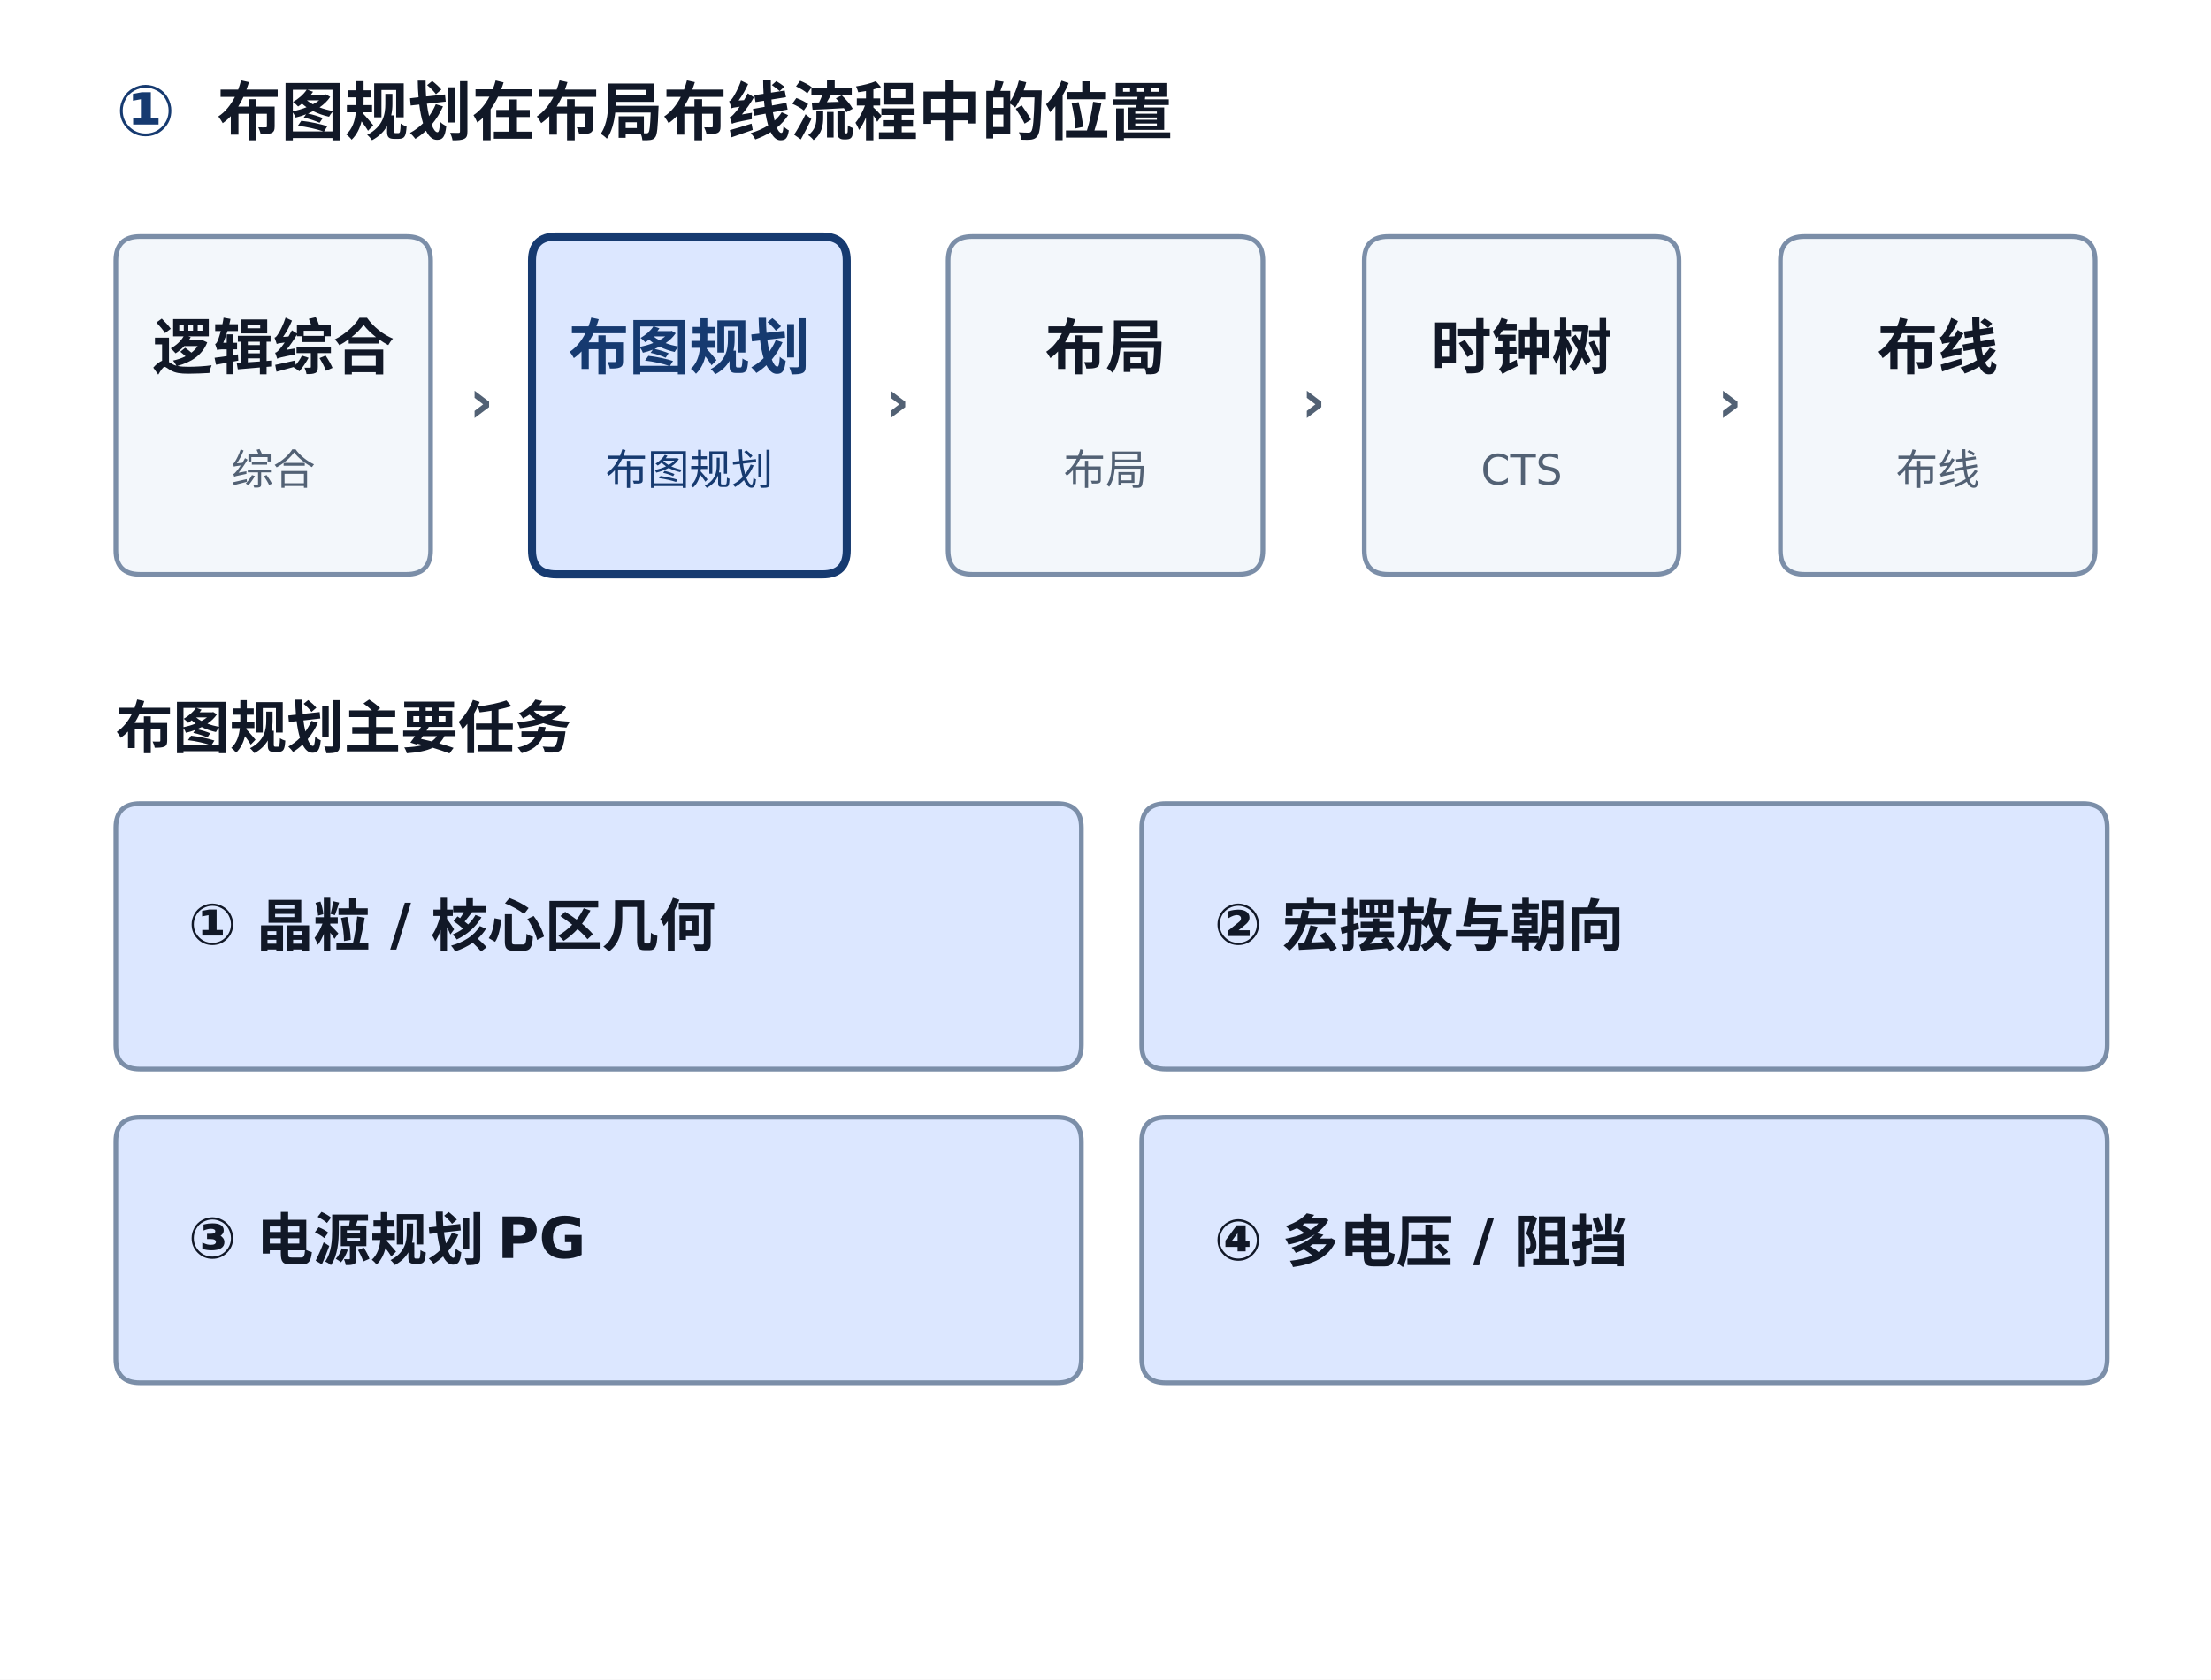
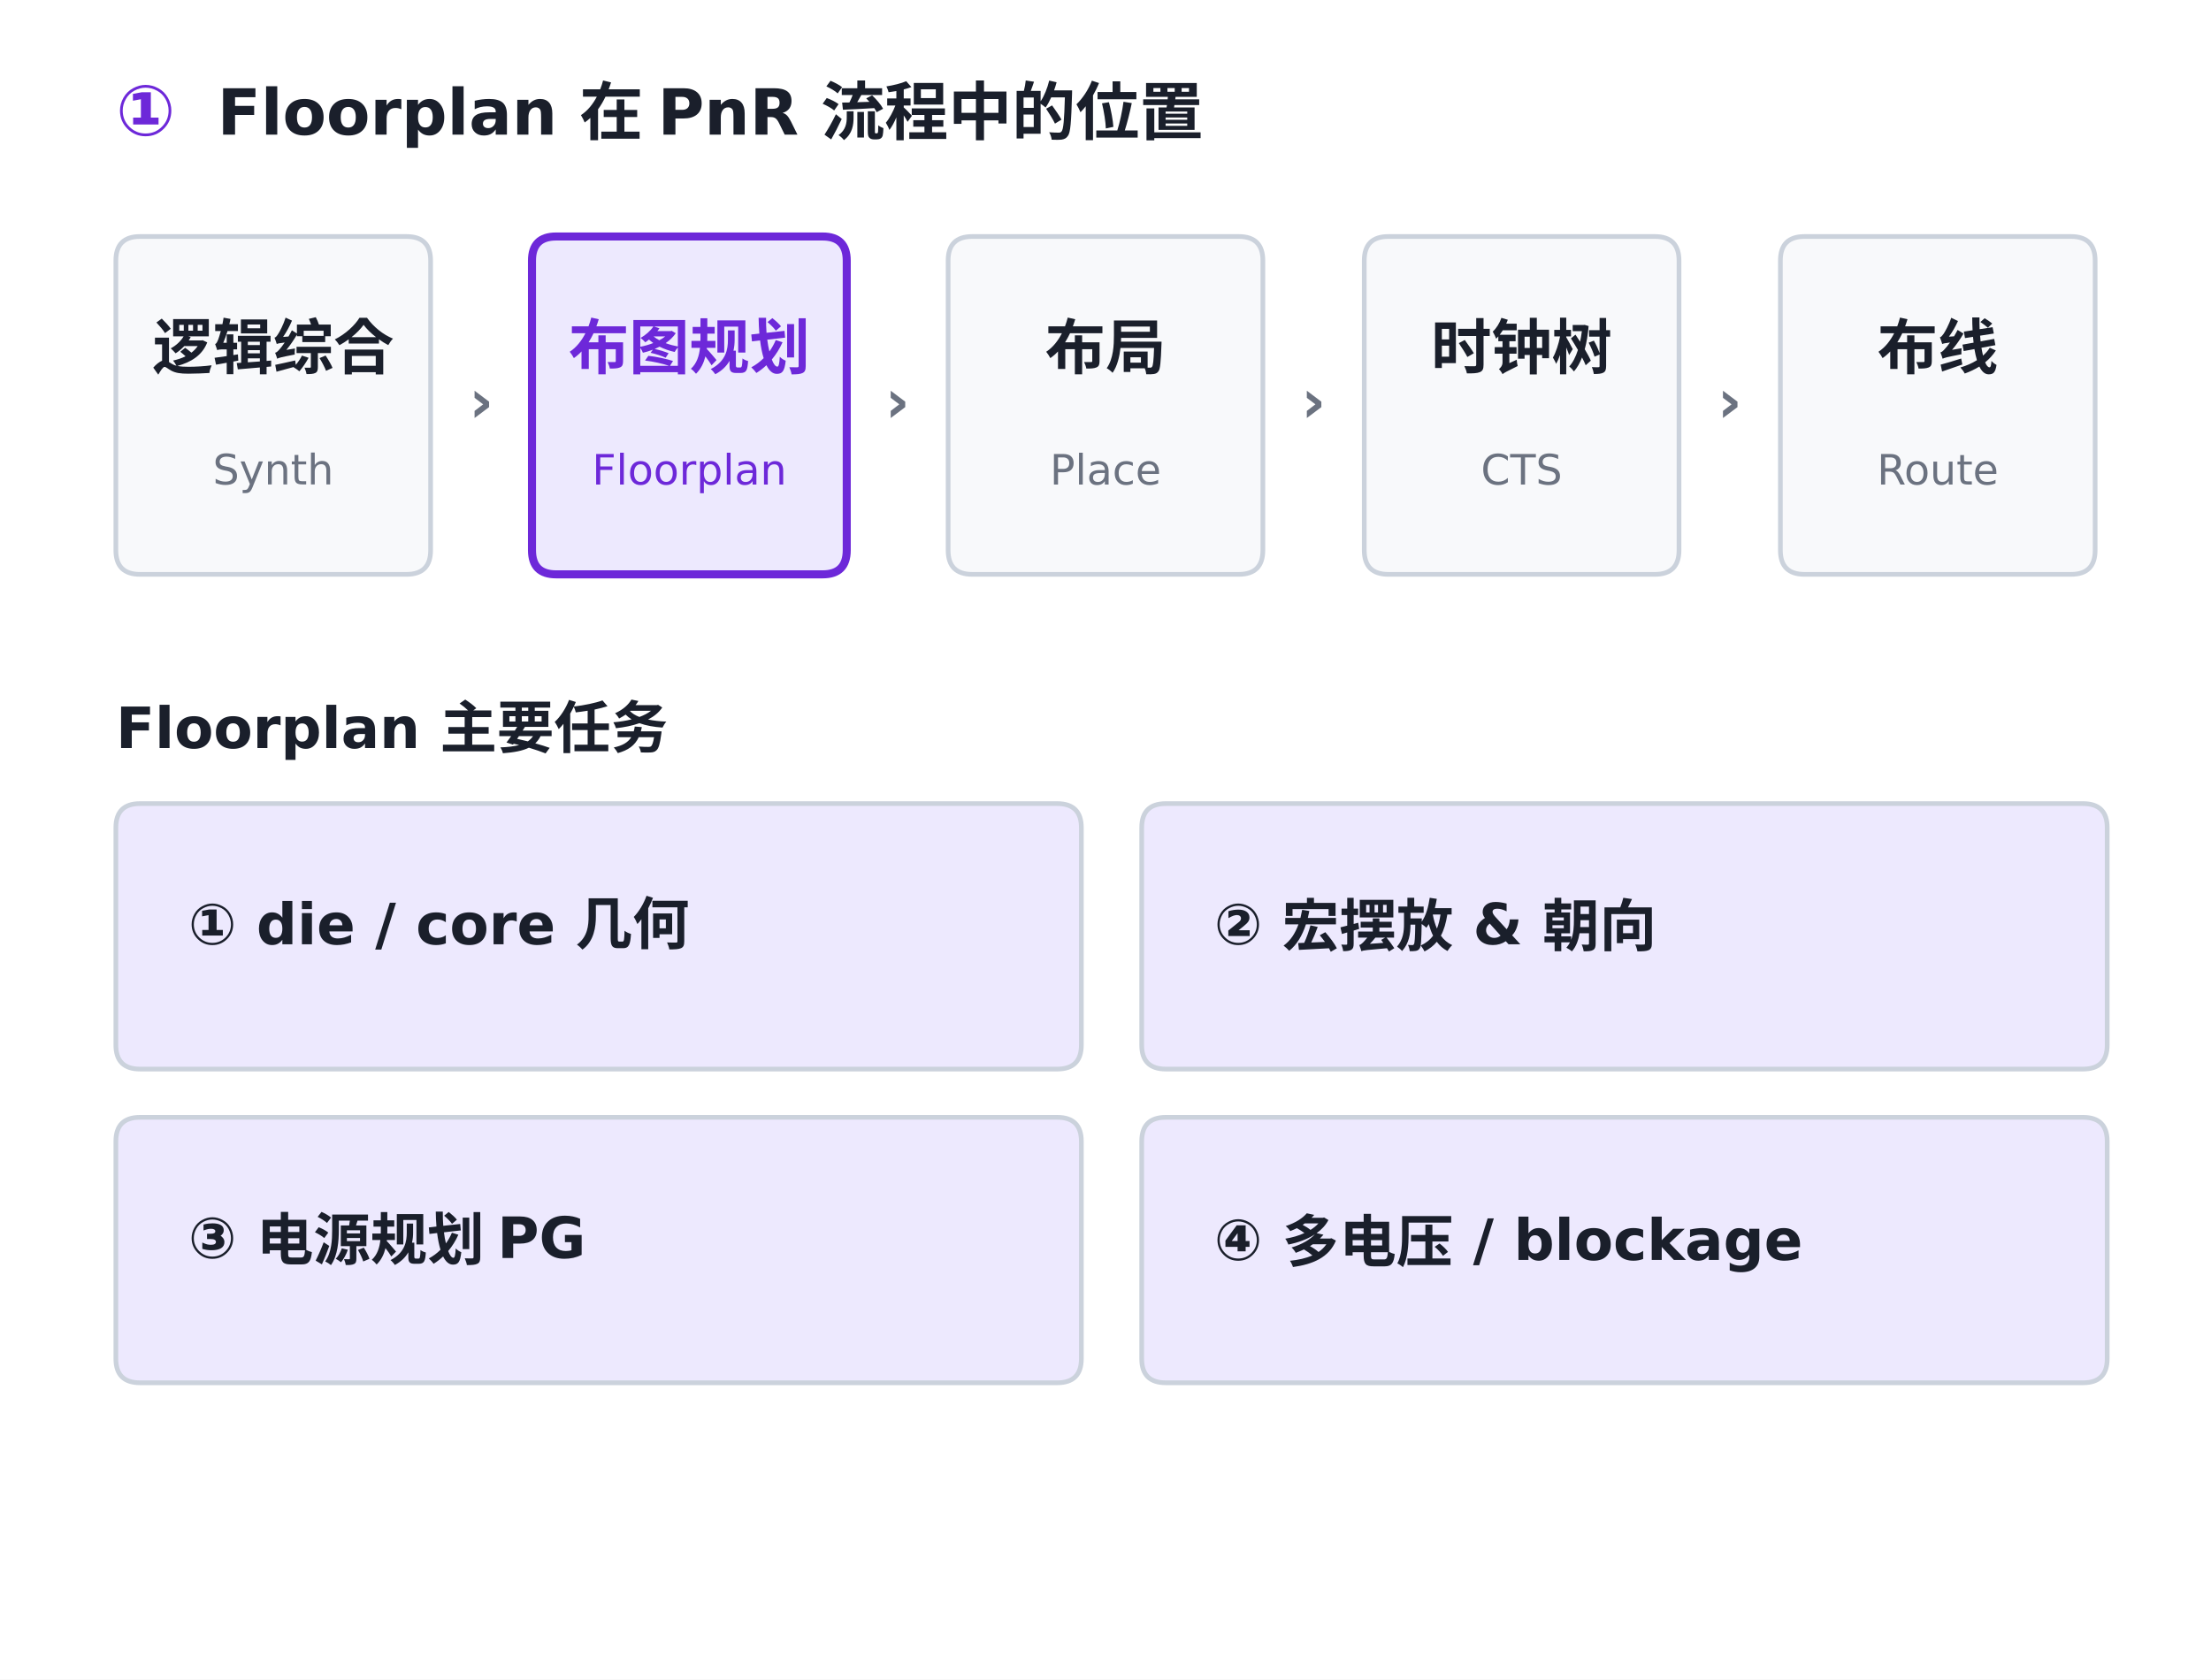
<svg xmlns="http://www.w3.org/2000/svg" width="659.52pt" height="501.12pt" viewBox="0 0 659.52 501.12" version="1.1">
  <defs>
    <style type="text/css">*{stroke-linejoin: round; stroke-linecap: butt}</style>
  </defs>
  <g id="figure_1">
    <g id="patch_1">
      <path d="M 0 501.12  L 659.52 501.12  L 659.52 0  L 0 0  z " style="fill: #ffffff" />
    </g>
    <g id="axes_1">
      <g id="patch_2">
-         <path d="M 5.76 495.36  L 653.76 495.36  L 653.76 5.76  L 5.76 5.76  z " clip-path="url(#p849e6fc4e3)" style="fill: #ffffff" />
+         <path d="M 5.76 495.36  L 653.76 495.36  L 653.76 5.76  L 5.76 5.76  z " clip-path="url(#pef9bace52d)" style="fill: #ffffff" />
      </g>
      <g id="patch_3">
-         <path d="M 41.76 171.36  L 121.248 171.36  Q 128.448 171.36 128.448 164.16  L 128.448 77.76  Q 128.448 70.56 121.248 70.56  L 41.76 70.56  Q 34.56 70.56 34.56 77.76  L 34.56 164.16  Q 34.56 171.36 41.76 171.36  z " clip-path="url(#p849e6fc4e3)" style="fill: #F3F7FB; stroke: #7B8EA8; stroke-width: 1.4; stroke-linejoin: miter" />
+         <path d="M 41.76 171.36  L 121.248 171.36  Q 128.448 171.36 128.448 164.16  L 128.448 77.76  Q 128.448 70.56 121.248 70.56  L 41.76 70.56  Q 34.56 70.56 34.56 77.76  L 34.56 164.16  Q 34.56 171.36 41.76 171.36  z " clip-path="url(#pef9bace52d)" style="fill: #f8f9fb; stroke: #cbd2dc; stroke-width: 1.4; stroke-linejoin: miter" />
      </g>
      <g id="patch_4">
-         <path d="M 165.888 171.36  L 245.376 171.36  Q 252.576 171.36 252.576 164.16  L 252.576 77.76  Q 252.576 70.56 245.376 70.56  L 165.888 70.56  Q 158.688 70.56 158.688 77.76  L 158.688 164.16  Q 158.688 171.36 165.888 171.36  z " clip-path="url(#p849e6fc4e3)" style="fill: #DCE7FF; stroke: #163A70; stroke-width: 2.4; stroke-linejoin: miter" />
+         <path d="M 165.888 171.36  L 245.376 171.36  Q 252.576 171.36 252.576 164.16  L 252.576 77.76  Q 252.576 70.56 245.376 70.56  L 165.888 70.56  Q 158.688 70.56 158.688 77.76  L 158.688 164.16  Q 158.688 171.36 165.888 171.36  z " clip-path="url(#pef9bace52d)" style="fill: #ede9fe; stroke: #6d28d9; stroke-width: 2.4; stroke-linejoin: miter" />
      </g>
      <g id="patch_5">
-         <path d="M 290.016 171.36  L 369.504 171.36  Q 376.704 171.36 376.704 164.16  L 376.704 77.76  Q 376.704 70.56 369.504 70.56  L 290.016 70.56  Q 282.816 70.56 282.816 77.76  L 282.816 164.16  Q 282.816 171.36 290.016 171.36  z " clip-path="url(#p849e6fc4e3)" style="fill: #F3F7FB; stroke: #7B8EA8; stroke-width: 1.4; stroke-linejoin: miter" />
+         <path d="M 290.016 171.36  L 369.504 171.36  Q 376.704 171.36 376.704 164.16  L 376.704 77.76  Q 376.704 70.56 369.504 70.56  L 290.016 70.56  Q 282.816 70.56 282.816 77.76  L 282.816 164.16  Q 282.816 171.36 290.016 171.36  z " clip-path="url(#pef9bace52d)" style="fill: #f8f9fb; stroke: #cbd2dc; stroke-width: 1.4; stroke-linejoin: miter" />
      </g>
      <g id="patch_6">
-         <path d="M 414.144 171.36  L 493.632 171.36  Q 500.832 171.36 500.832 164.16  L 500.832 77.76  Q 500.832 70.56 493.632 70.56  L 414.144 70.56  Q 406.944 70.56 406.944 77.76  L 406.944 164.16  Q 406.944 171.36 414.144 171.36  z " clip-path="url(#p849e6fc4e3)" style="fill: #F3F7FB; stroke: #7B8EA8; stroke-width: 1.4; stroke-linejoin: miter" />
+         <path d="M 414.144 171.36  L 493.632 171.36  Q 500.832 171.36 500.832 164.16  L 500.832 77.76  Q 500.832 70.56 493.632 70.56  L 414.144 70.56  Q 406.944 70.56 406.944 77.76  L 406.944 164.16  Q 406.944 171.36 414.144 171.36  z " clip-path="url(#pef9bace52d)" style="fill: #f8f9fb; stroke: #cbd2dc; stroke-width: 1.4; stroke-linejoin: miter" />
      </g>
      <g id="patch_7">
-         <path d="M 538.272 171.36  L 617.76 171.36  Q 624.96 171.36 624.96 164.16  L 624.96 77.76  Q 624.96 70.56 617.76 70.56  L 538.272 70.56  Q 531.072 70.56 531.072 77.76  L 531.072 164.16  Q 531.072 171.36 538.272 171.36  z " clip-path="url(#p849e6fc4e3)" style="fill: #F3F7FB; stroke: #7B8EA8; stroke-width: 1.4; stroke-linejoin: miter" />
+         <path d="M 538.272 171.36  L 617.76 171.36  Q 624.96 171.36 624.96 164.16  L 624.96 77.76  Q 624.96 70.56 617.76 70.56  L 538.272 70.56  Q 531.072 70.56 531.072 77.76  L 531.072 164.16  Q 531.072 171.36 538.272 171.36  z " clip-path="url(#pef9bace52d)" style="fill: #f8f9fb; stroke: #cbd2dc; stroke-width: 1.4; stroke-linejoin: miter" />
      </g>
      <g id="patch_8">
-         <path d="M 41.76 318.96  L 315.36 318.96  Q 322.56 318.96 322.56 311.76  L 322.56 246.96  Q 322.56 239.76 315.36 239.76  L 41.76 239.76  Q 34.56 239.76 34.56 246.96  L 34.56 311.76  Q 34.56 318.96 41.76 318.96  z " clip-path="url(#p849e6fc4e3)" style="fill: #DCE7FF; stroke: #7B8EA8; stroke-width: 1.4; stroke-linejoin: miter" />
+         <path d="M 41.76 318.96  L 315.36 318.96  Q 322.56 318.96 322.56 311.76  L 322.56 246.96  Q 322.56 239.76 315.36 239.76  L 41.76 239.76  Q 34.56 239.76 34.56 246.96  L 34.56 311.76  Q 34.56 318.96 41.76 318.96  z " clip-path="url(#pef9bace52d)" style="fill: #ede9fe; stroke: #cbd2dc; stroke-width: 1.4; stroke-linejoin: miter" />
      </g>
      <g id="patch_9">
-         <path d="M 347.76 318.96  L 621.36 318.96  Q 628.56 318.96 628.56 311.76  L 628.56 246.96  Q 628.56 239.76 621.36 239.76  L 347.76 239.76  Q 340.56 239.76 340.56 246.96  L 340.56 311.76  Q 340.56 318.96 347.76 318.96  z " clip-path="url(#p849e6fc4e3)" style="fill: #DCE7FF; stroke: #7B8EA8; stroke-width: 1.4; stroke-linejoin: miter" />
+         <path d="M 347.76 318.96  L 621.36 318.96  Q 628.56 318.96 628.56 311.76  L 628.56 246.96  Q 628.56 239.76 621.36 239.76  L 347.76 239.76  Q 340.56 239.76 340.56 246.96  L 340.56 311.76  Q 340.56 318.96 347.76 318.96  z " clip-path="url(#pef9bace52d)" style="fill: #ede9fe; stroke: #cbd2dc; stroke-width: 1.4; stroke-linejoin: miter" />
      </g>
      <g id="patch_10">
-         <path d="M 41.76 412.56  L 315.36 412.56  Q 322.56 412.56 322.56 405.36  L 322.56 340.56  Q 322.56 333.36 315.36 333.36  L 41.76 333.36  Q 34.56 333.36 34.56 340.56  L 34.56 405.36  Q 34.56 412.56 41.76 412.56  z " clip-path="url(#p849e6fc4e3)" style="fill: #DCE7FF; stroke: #7B8EA8; stroke-width: 1.4; stroke-linejoin: miter" />
+         <path d="M 41.76 412.56  L 315.36 412.56  Q 322.56 412.56 322.56 405.36  L 322.56 340.56  Q 322.56 333.36 315.36 333.36  L 41.76 333.36  Q 34.56 333.36 34.56 340.56  L 34.56 405.36  Q 34.56 412.56 41.76 412.56  z " clip-path="url(#pef9bace52d)" style="fill: #ede9fe; stroke: #cbd2dc; stroke-width: 1.4; stroke-linejoin: miter" />
      </g>
      <g id="patch_11">
-         <path d="M 347.76 412.56  L 621.36 412.56  Q 628.56 412.56 628.56 405.36  L 628.56 340.56  Q 628.56 333.36 621.36 333.36  L 347.76 333.36  Q 340.56 333.36 340.56 340.56  L 340.56 405.36  Q 340.56 412.56 347.76 412.56  z " clip-path="url(#p849e6fc4e3)" style="fill: #DCE7FF; stroke: #7B8EA8; stroke-width: 1.4; stroke-linejoin: miter" />
+         <path d="M 347.76 412.56  L 621.36 412.56  Q 628.56 412.56 628.56 405.36  L 628.56 340.56  Q 628.56 333.36 621.36 333.36  L 347.76 333.36  Q 340.56 333.36 340.56 340.56  L 340.56 405.36  Q 340.56 412.56 347.76 412.56  z " clip-path="url(#pef9bace52d)" style="fill: #ede9fe; stroke: #cbd2dc; stroke-width: 1.4; stroke-linejoin: miter" />
      </g>
      <g id="text_1">
-         <text style="font-weight: 700; font-size: 18px; font-family: 'Microsoft YaHei', 'Microsoft YaHei UI', 'SimHei', 'Segoe UI', 'DejaVu Sans', sans-serif; text-anchor: middle; fill: #111827" x="81.504" y="110.077" transform="rotate(-0 81.504 110.077)">逻辑综合</text>
+         <text style="font-weight: 700; font-size: 18px; font-family: 'Microsoft YaHei', 'Microsoft YaHei UI', 'SimHei', 'Segoe UI', 'DejaVu Sans', sans-serif; text-anchor: middle; fill: #1a1f2b" x="81.504" y="110.077" transform="rotate(-0 81.504 110.077)">逻辑综合</text>
      </g>
      <g id="text_2">
-         <text style="font-size: 12.5px; font-family: 'Microsoft YaHei', 'Microsoft YaHei UI', 'SimHei', 'Segoe UI', 'DejaVu Sans', sans-serif; text-anchor: middle; fill: #526174" x="81.504" y="144.526" transform="rotate(-0 81.504 144.5263)">综合</text>
+         <text style="font-size: 12.5px; font-family: 'Microsoft YaHei', 'Microsoft YaHei UI', 'SimHei', 'Segoe UI', 'DejaVu Sans', sans-serif; text-anchor: middle; fill: #6b7280" x="81.504" y="144.526" transform="rotate(-0 81.504 144.5263)">Synth</text>
      </g>
      <g id="text_3">
-         <text style="font-weight: 700; font-size: 18px; font-family: 'Microsoft YaHei', 'Microsoft YaHei UI', 'SimHei', 'Segoe UI', 'DejaVu Sans', sans-serif; text-anchor: middle; fill: #163A70" x="205.632" y="110.077" transform="rotate(-0 205.632 110.077)">布图规划</text>
+         <text style="font-weight: 700; font-size: 18px; font-family: 'Microsoft YaHei', 'Microsoft YaHei UI', 'SimHei', 'Segoe UI', 'DejaVu Sans', sans-serif; text-anchor: middle; fill: #6d28d9" x="205.632" y="110.077" transform="rotate(-0 205.632 110.077)">布图规划</text>
      </g>
      <g id="text_4">
-         <text style="font-size: 12.5px; font-family: 'Microsoft YaHei', 'Microsoft YaHei UI', 'SimHei', 'Segoe UI', 'DejaVu Sans', sans-serif; text-anchor: middle; fill: #163A70" x="205.632" y="144.562" transform="rotate(-0 205.632 144.5624)">布图规划</text>
+         <text style="font-size: 12.5px; font-family: 'Microsoft YaHei', 'Microsoft YaHei UI', 'SimHei', 'Segoe UI', 'DejaVu Sans', sans-serif; text-anchor: middle; fill: #6d28d9" x="205.632" y="144.562" transform="rotate(-0 205.632 144.5624)">Floorplan</text>
      </g>
      <g id="text_5">
-         <text style="font-weight: 700; font-size: 18px; font-family: 'Microsoft YaHei', 'Microsoft YaHei UI', 'SimHei', 'Segoe UI', 'DejaVu Sans', sans-serif; text-anchor: middle; fill: #111827" x="329.76" y="110.077" transform="rotate(-0 329.76 110.077)">布局</text>
+         <text style="font-weight: 700; font-size: 18px; font-family: 'Microsoft YaHei', 'Microsoft YaHei UI', 'SimHei', 'Segoe UI', 'DejaVu Sans', sans-serif; text-anchor: middle; fill: #1a1f2b" x="329.76" y="110.077" transform="rotate(-0 329.76 110.077)">布局</text>
      </g>
      <g id="text_6">
-         <text style="font-size: 12.5px; font-family: 'Microsoft YaHei', 'Microsoft YaHei UI', 'SimHei', 'Segoe UI', 'DejaVu Sans', sans-serif; text-anchor: middle; fill: #526174" x="329.76" y="144.562" transform="rotate(-0 329.76 144.5624)">布局</text>
+         <text style="font-size: 12.5px; font-family: 'Microsoft YaHei', 'Microsoft YaHei UI', 'SimHei', 'Segoe UI', 'DejaVu Sans', sans-serif; text-anchor: middle; fill: #6b7280" x="329.76" y="144.562" transform="rotate(-0 329.76 144.5624)">Place</text>
      </g>
      <g id="text_7">
-         <text style="font-weight: 700; font-size: 18px; font-family: 'Microsoft YaHei', 'Microsoft YaHei UI', 'SimHei', 'Segoe UI', 'DejaVu Sans', sans-serif; text-anchor: middle; fill: #111827" x="453.888" y="110.077" transform="rotate(-0 453.888 110.077)">时钟树</text>
+         <text style="font-weight: 700; font-size: 18px; font-family: 'Microsoft YaHei', 'Microsoft YaHei UI', 'SimHei', 'Segoe UI', 'DejaVu Sans', sans-serif; text-anchor: middle; fill: #1a1f2b" x="453.888" y="110.077" transform="rotate(-0 453.888 110.077)">时钟树</text>
      </g>
      <g id="text_8">
-         <text style="font-size: 12.5px; font-family: 'Microsoft YaHei', 'Microsoft YaHei UI', 'SimHei', 'Segoe UI', 'DejaVu Sans', sans-serif; text-anchor: middle; fill: #526174" x="453.888" y="144.562" transform="rotate(-0 453.888 144.5624)">CTS</text>
+         <text style="font-size: 12.5px; font-family: 'Microsoft YaHei', 'Microsoft YaHei UI', 'SimHei', 'Segoe UI', 'DejaVu Sans', sans-serif; text-anchor: middle; fill: #6b7280" x="453.888" y="144.562" transform="rotate(-0 453.888 144.5624)">CTS</text>
      </g>
      <g id="text_9">
-         <text style="font-weight: 700; font-size: 18px; font-family: 'Microsoft YaHei', 'Microsoft YaHei UI', 'SimHei', 'Segoe UI', 'DejaVu Sans', sans-serif; text-anchor: middle; fill: #111827" x="578.016" y="110.077" transform="rotate(-0 578.016 110.077)">布线</text>
+         <text style="font-weight: 700; font-size: 18px; font-family: 'Microsoft YaHei', 'Microsoft YaHei UI', 'SimHei', 'Segoe UI', 'DejaVu Sans', sans-serif; text-anchor: middle; fill: #1a1f2b" x="578.016" y="110.077" transform="rotate(-0 578.016 110.077)">布线</text>
      </g>
      <g id="text_10">
-         <text style="font-size: 12.5px; font-family: 'Microsoft YaHei', 'Microsoft YaHei UI', 'SimHei', 'Segoe UI', 'DejaVu Sans', sans-serif; text-anchor: middle; fill: #526174" x="578.016" y="144.562" transform="rotate(-0 578.016 144.5624)">布线</text>
+         <text style="font-size: 12.5px; font-family: 'Microsoft YaHei', 'Microsoft YaHei UI', 'SimHei', 'Segoe UI', 'DejaVu Sans', sans-serif; text-anchor: middle; fill: #6b7280" x="578.016" y="144.562" transform="rotate(-0 578.016 144.5624)">Route</text>
      </g>
      <g id="text_11">
-         <text style="font-weight: 700; font-size: 17px; font-family: 'Microsoft YaHei', 'Microsoft YaHei UI', 'SimHei', 'Segoe UI', 'DejaVu Sans', sans-serif; text-anchor: start; fill: #111827" x="34.56" y="223.19" transform="rotate(-0 34.56 223.1896)">布图规划主要任务</text>
+         <text style="font-weight: 700; font-size: 17px; font-family: 'Microsoft YaHei', 'Microsoft YaHei UI', 'SimHei', 'Segoe UI', 'DejaVu Sans', sans-serif; text-anchor: start; fill: #1a1f2b" x="34.56" y="223.19" transform="rotate(-0 34.56 223.1896)">Floorplan 主要任务</text>
      </g>
      <g id="text_12">
-         <text style="font-weight: 700; font-size: 17px; font-family: 'Microsoft YaHei', 'Microsoft YaHei UI', 'SimHei', 'Segoe UI', 'DejaVu Sans', sans-serif; text-anchor: start; fill: #111827" x="56.16" y="281.729" transform="rotate(-0 56.16 281.7294)">① 晶粒 / 核心区几何</text>
+         <text style="font-weight: 700; font-size: 17px; font-family: 'Microsoft YaHei', 'Microsoft YaHei UI', 'SimHei', 'Segoe UI', 'DejaVu Sans', sans-serif; text-anchor: start; fill: #1a1f2b" x="56.16" y="281.729" transform="rotate(-0 56.16 281.7294)">① die / core 几何</text>
      </g>
      <g id="text_13">
-         <text style="font-weight: 700; font-size: 17px; font-family: 'Microsoft YaHei', 'Microsoft YaHei UI', 'SimHei', 'Segoe UI', 'DejaVu Sans', sans-serif; text-anchor: start; fill: #111827" x="362.16" y="281.729" transform="rotate(-0 362.16 281.7294)">② 宏摆放与朝向</text>
+         <text style="font-weight: 700; font-size: 17px; font-family: 'Microsoft YaHei', 'Microsoft YaHei UI', 'SimHei', 'Segoe UI', 'DejaVu Sans', sans-serif; text-anchor: start; fill: #1a1f2b" x="362.16" y="281.729" transform="rotate(-0 362.16 281.7294)">② 宏摆放 &amp; 朝向</text>
      </g>
      <g id="text_14">
-         <text style="font-weight: 700; font-size: 17px; font-family: 'Microsoft YaHei', 'Microsoft YaHei UI', 'SimHei', 'Segoe UI', 'DejaVu Sans', sans-serif; text-anchor: start; fill: #111827" x="56.16" y="375.329" transform="rotate(-0 56.16 375.3294)">③ 电源规划 PG</text>
+         <text style="font-weight: 700; font-size: 17px; font-family: 'Microsoft YaHei', 'Microsoft YaHei UI', 'SimHei', 'Segoe UI', 'DejaVu Sans', sans-serif; text-anchor: start; fill: #1a1f2b" x="56.16" y="375.329" transform="rotate(-0 56.16 375.3294)">③ 电源规划 PG</text>
      </g>
      <g id="text_15">
-         <text style="font-weight: 700; font-size: 17px; font-family: 'Microsoft YaHei', 'Microsoft YaHei UI', 'SimHei', 'Segoe UI', 'DejaVu Sans', sans-serif; text-anchor: start; fill: #111827" x="362.16" y="375.908" transform="rotate(-0 362.16 375.9084)">④ 多电压 / 阻挡</text>
+         <text style="font-weight: 700; font-size: 17px; font-family: 'Microsoft YaHei', 'Microsoft YaHei UI', 'SimHei', 'Segoe UI', 'DejaVu Sans', sans-serif; text-anchor: start; fill: #1a1f2b" x="362.16" y="375.908" transform="rotate(-0 362.16 375.9084)">④ 多电压 / blockage</text>
      </g>
      <g id="text_16">
-         <text style="font-weight: 700; font-size: 18px; font-family: 'Microsoft YaHei', 'Microsoft YaHei UI', 'SimHei', 'Segoe UI', 'DejaVu Sans', sans-serif; text-anchor: middle; fill: #526174" x="143.568" y="125.917" transform="rotate(-0 143.568 125.917)">›</text>
+         <text style="font-weight: 700; font-size: 18px; font-family: 'Microsoft YaHei', 'Microsoft YaHei UI', 'SimHei', 'Segoe UI', 'DejaVu Sans', sans-serif; text-anchor: middle; fill: #6b7280" x="143.568" y="125.917" transform="rotate(-0 143.568 125.917)">›</text>
      </g>
      <g id="text_17">
-         <text style="font-weight: 700; font-size: 18px; font-family: 'Microsoft YaHei', 'Microsoft YaHei UI', 'SimHei', 'Segoe UI', 'DejaVu Sans', sans-serif; text-anchor: middle; fill: #526174" x="267.696" y="125.917" transform="rotate(-0 267.696 125.917)">›</text>
+         <text style="font-weight: 700; font-size: 18px; font-family: 'Microsoft YaHei', 'Microsoft YaHei UI', 'SimHei', 'Segoe UI', 'DejaVu Sans', sans-serif; text-anchor: middle; fill: #6b7280" x="267.696" y="125.917" transform="rotate(-0 267.696 125.917)">›</text>
      </g>
      <g id="text_18">
-         <text style="font-weight: 700; font-size: 18px; font-family: 'Microsoft YaHei', 'Microsoft YaHei UI', 'SimHei', 'Segoe UI', 'DejaVu Sans', sans-serif; text-anchor: middle; fill: #526174" x="391.824" y="125.917" transform="rotate(-0 391.824 125.917)">›</text>
+         <text style="font-weight: 700; font-size: 18px; font-family: 'Microsoft YaHei', 'Microsoft YaHei UI', 'SimHei', 'Segoe UI', 'DejaVu Sans', sans-serif; text-anchor: middle; fill: #6b7280" x="391.824" y="125.917" transform="rotate(-0 391.824 125.917)">›</text>
      </g>
      <g id="text_19">
-         <text style="font-weight: 700; font-size: 18px; font-family: 'Microsoft YaHei', 'Microsoft YaHei UI', 'SimHei', 'Segoe UI', 'DejaVu Sans', sans-serif; text-anchor: middle; fill: #526174" x="515.952" y="125.917" transform="rotate(-0 515.952 125.917)">›</text>
+         <text style="font-weight: 700; font-size: 18px; font-family: 'Microsoft YaHei', 'Microsoft YaHei UI', 'SimHei', 'Segoe UI', 'DejaVu Sans', sans-serif; text-anchor: middle; fill: #6b7280" x="515.952" y="125.917" transform="rotate(-0 515.952 125.917)">›</text>
      </g>
      <g id="text_20">
-         <text style="font-weight: 700; font-size: 21px; font-family: 'Microsoft YaHei', 'Microsoft YaHei UI', 'SimHei', 'Segoe UI', 'DejaVu Sans', sans-serif; text-anchor: start; fill: #163A70" x="34.56" y="40.343" transform="rotate(-0 34.56 40.3432)">①</text>
+         <text style="font-weight: 700; font-size: 21px; font-family: 'Microsoft YaHei', 'Microsoft YaHei UI', 'SimHei', 'Segoe UI', 'DejaVu Sans', sans-serif; text-anchor: start; fill: #6d28d9" x="34.56" y="40.343" transform="rotate(-0 34.56 40.3432)">①</text>
      </g>
      <g id="text_21">
-         <text style="font-weight: 700; font-size: 19px; font-family: 'Microsoft YaHei', 'Microsoft YaHei UI', 'SimHei', 'Segoe UI', 'DejaVu Sans', sans-serif; text-anchor: start; fill: #111827" x="64.8" y="40.164" transform="rotate(-0 64.8 40.16352)">布图规划在布局布线流程中的位置</text>
+         <text style="font-weight: 700; font-size: 19px; font-family: 'Microsoft YaHei', 'Microsoft YaHei UI', 'SimHei', 'Segoe UI', 'DejaVu Sans', sans-serif; text-anchor: start; fill: #1a1f2b" x="64.8" y="40.164" transform="rotate(-0 64.8 40.16352)">Floorplan 在 PnR 流程中的位置</text>
      </g>
    </g>
  </g>
  <defs>
-     <clipPath id="p849e6fc4e3">
+     <clipPath id="pef9bace52d">
      <rect x="5.76" y="5.76" width="648" height="489.6" />
    </clipPath>
  </defs>
</svg>
